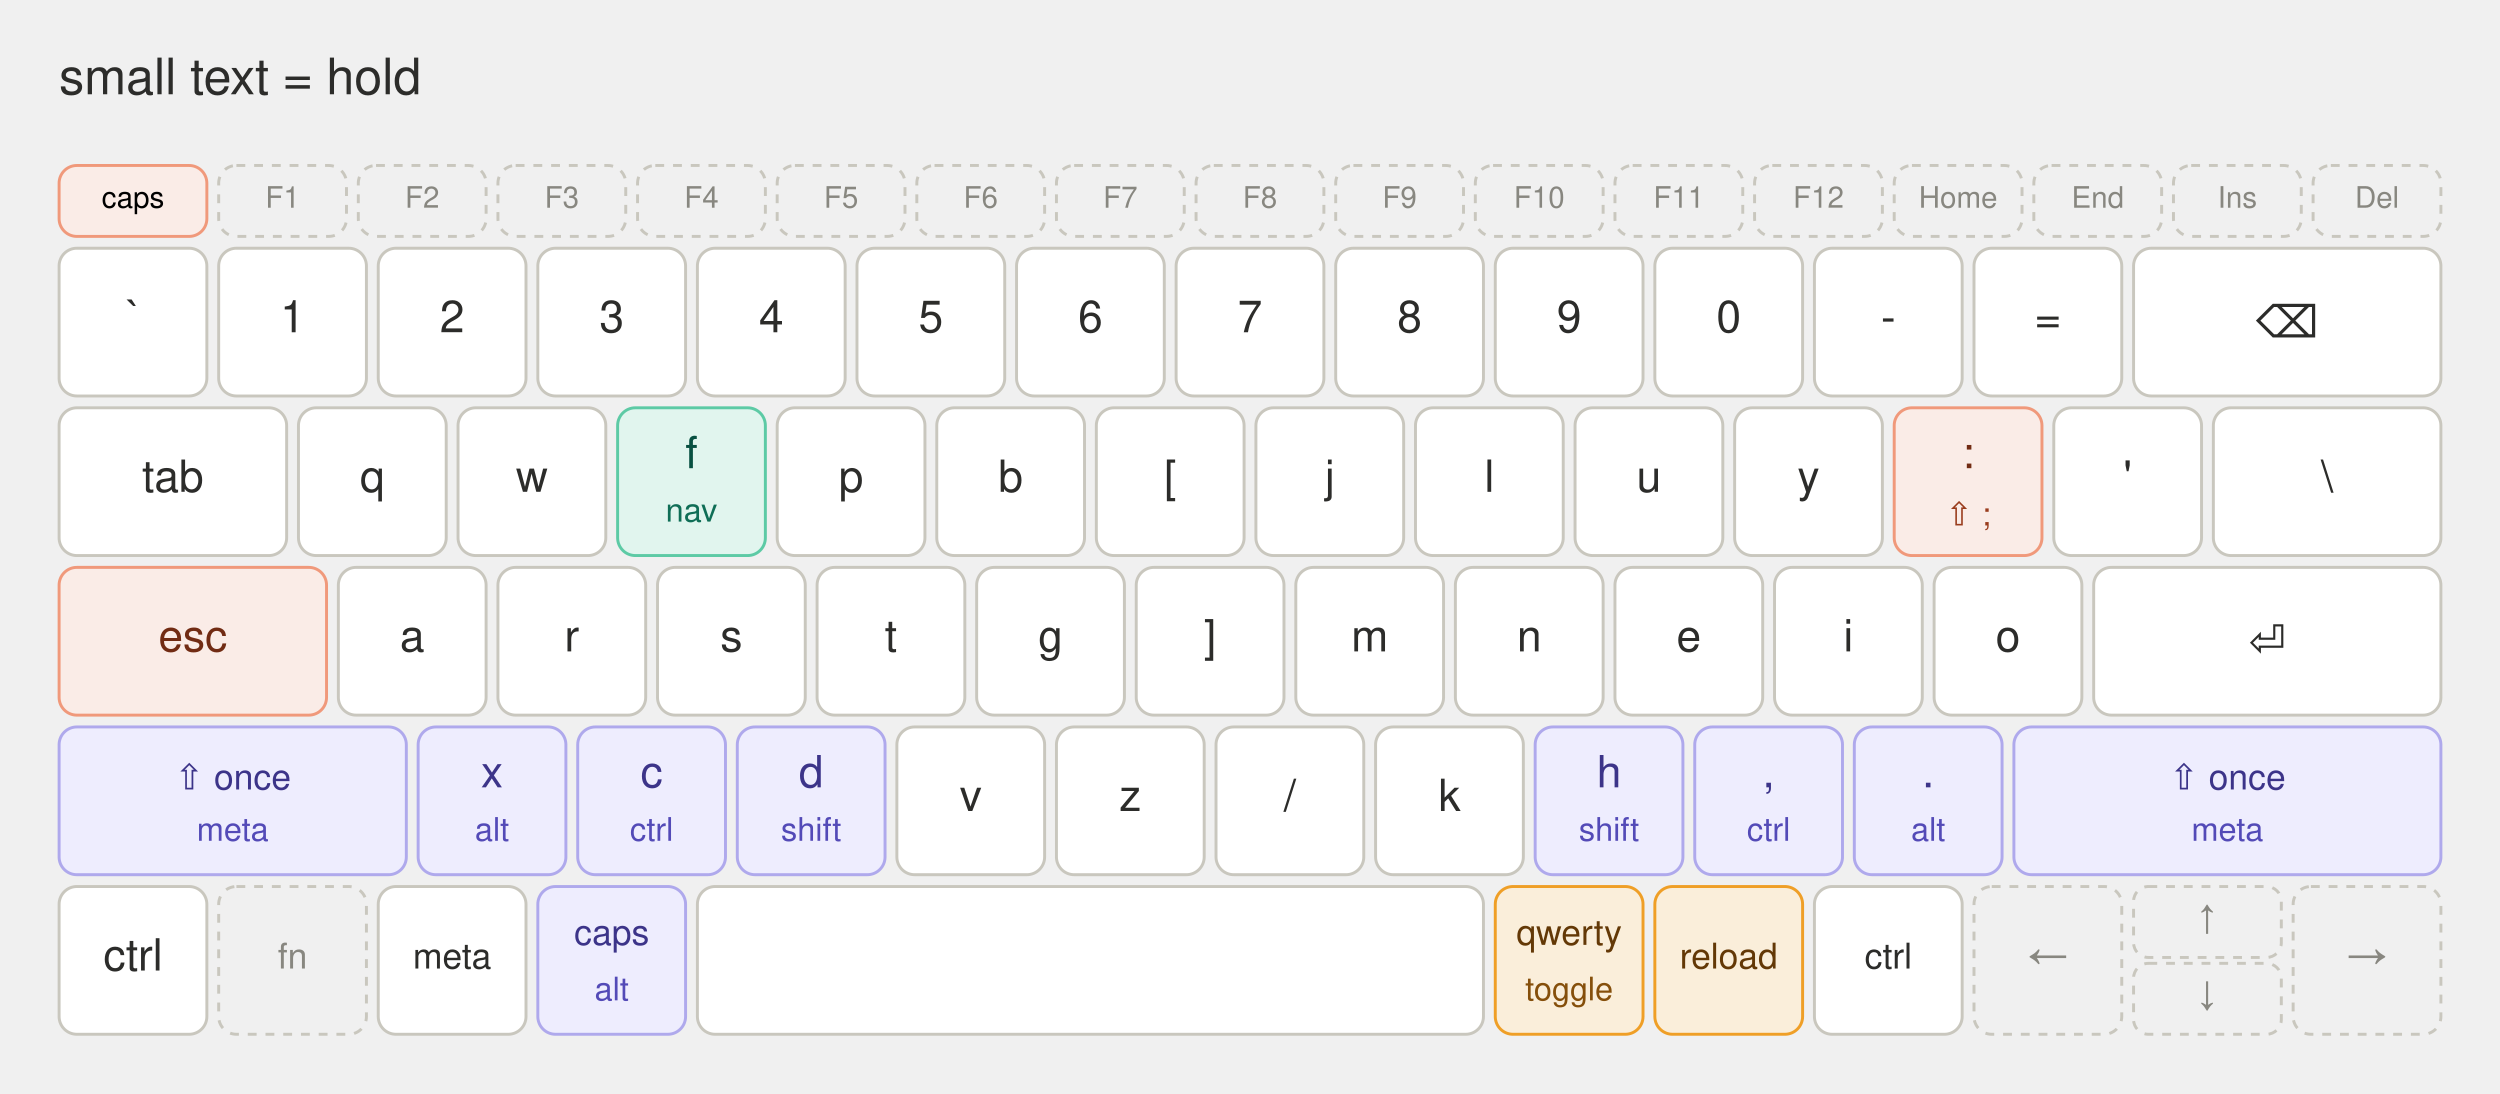
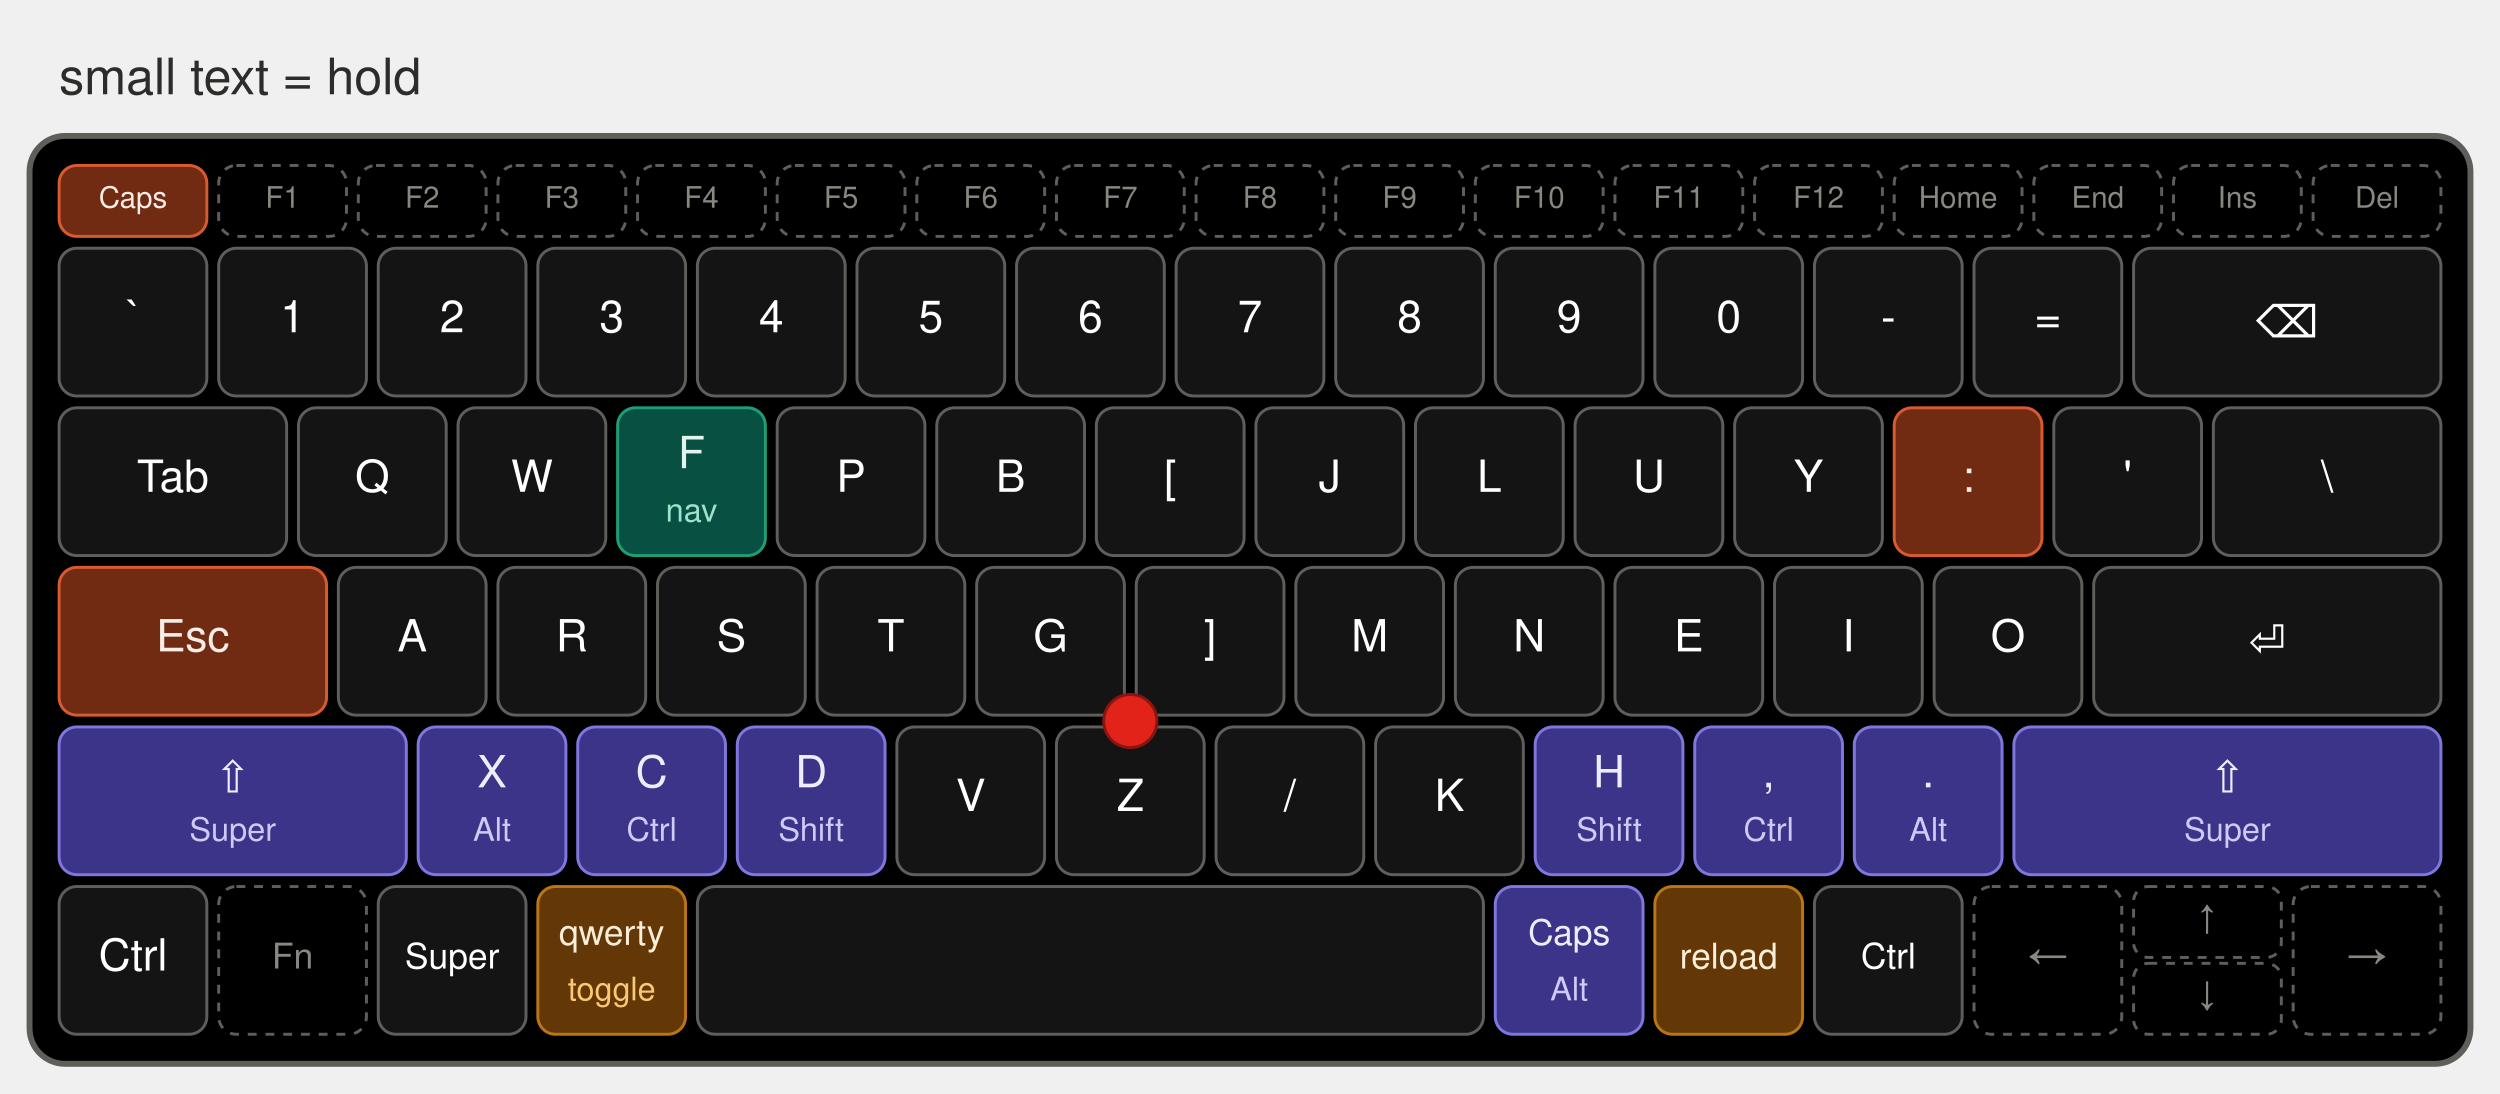
<svg xmlns="http://www.w3.org/2000/svg" width="846" height="370" viewBox="0 0 846 370">
  <style>text{font-family:-apple-system,"Segoe UI",Helvetica,Arial,"DejaVu Sans",sans-serif;text-anchor:middle;dominant-baseline:central}
+ .kb{fill:#000000;stroke:#5F5E5A;stroke-width:2}.tp{fill:#E2231A;stroke:#8A1410;stroke-width:1}
.ti{font-size:17px;font-weight:500;text-anchor:start;fill:#2C2C2A}.su{font-size:13px;text-anchor:start;fill:#5F5E5A}
rect{stroke-width:1}.t{font-size:15px}.tl{font-size:12px}.s{font-size:11px}.ft{font-size:10px}
- .n rect{fill:#FFFFFF;stroke:#C9C7BE}.n .t,.n .tl{fill:#2C2C2A}.n .s{fill:#5F5E5A}
- .blank rect{fill:#F6F5F1;stroke:#E2E0D8}
- .dim rect,.ud rect{fill:none;stroke:#C9C7BE;stroke-dasharray:3 3}.dim text,.ud text{fill:#888780}
- .mod rect{fill:#EEEDFE;stroke:#AFA9EC}.mod .t,.mod .tl{fill:#3C3489}.mod .s{fill:#534AB7}
- .nav rect{fill:#E1F5EE;stroke:#5DCAA5}.nav .t,.nav .tl{fill:#085041}.nav .s{fill:#0F6E56}
- .ch rect{fill:#FAECE7;stroke:#F0997B}.ch .t,.ch .tl{fill:#712B13}.ch .s{fill:#993C1D}
- .sw rect{fill:#FAEEDA;stroke:#EF9F27}.sw .t,.sw .tl{fill:#633806}.sw .s{fill:#854F0B}
- .held rect{fill:#1D9E75;stroke:#1D9E75}.held text{fill:#FFFFFF}
- @media (prefers-color-scheme:dark){.ti{fill:#E8E6DE}.su{fill:#B4B2A9}
- .n rect{fill:#2C2C2A;stroke:#5F5E5A}.n .t,.n .tl{fill:#F1EFE8}.n .s{fill:#B4B2A9}
- .blank rect{fill:#232321;stroke:#3A3A37}.dim rect,.ud rect{stroke:#5F5E5A}.dim text,.ud text{fill:#888780}
- .mod rect{fill:#3C3489;stroke:#7F77DD}.mod .t,.mod .tl{fill:#EEEDFE}.mod .s{fill:#CECBF6}
- .nav rect{fill:#085041;stroke:#1D9E75}.nav .t,.nav .tl{fill:#E1F5EE}.nav .s{fill:#9FE1CB}
- .ch rect{fill:#712B13;stroke:#D85A30}.ch .t,.ch .tl{fill:#FAECE7}.ch .s{fill:#F5C4B3}
- .sw rect{fill:#633806;stroke:#BA7517}.sw .t,.sw .tl{fill:#FAEEDA}.sw .s{fill:#FAC775}
- .held rect{fill:#5DCAA5;stroke:#5DCAA5}.held text{fill:#04342C}}</style>
+ .n rect{fill:#141414;stroke:#5F5E5A}.n .t,.n .tl,.n .ft{fill:#FFFFFF}.n .s{fill:#B4B2A9}
+ .blank rect{fill:#0A0A0A;stroke:#2C2C2A}
+ .dim rect,.ud rect{fill:none;stroke:#5F5E5A;stroke-dasharray:3 3}.dim text,.ud text{fill:#888780}
+ .mod rect{fill:#3C3489;stroke:#7F77DD}.mod .t,.mod .tl,.mod .ft{fill:#EEEDFE}.mod .s{fill:#CECBF6}
+ .nav rect{fill:#085041;stroke:#1D9E75}.nav .t,.nav .tl,.nav .ft{fill:#E1F5EE}.nav .s{fill:#9FE1CB}
+ .ch rect{fill:#712B13;stroke:#D85A30}.ch .t,.ch .tl,.ch .ft{fill:#FAECE7}.ch .s{fill:#F5C4B3}
+ .sw rect{fill:#633806;stroke:#BA7517}.sw .t,.sw .tl,.sw .ft{fill:#FAEEDA}.sw .s{fill:#FAC775}
+ .held rect{fill:#5DCAA5;stroke:#5DCAA5}.held text{fill:#04342C}
+ @media (prefers-color-scheme:dark){.ti{fill:#E8E6DE}.su{fill:#B4B2A9}}</style>
+   <rect class="kb" x="10" y="46" width="826" height="314" rx="12" />
  <text class="ti" x="20" y="28">small text = hold</text>
  <g class="ch">
    <rect x="20" y="56" width="50" height="24" rx="6" />
-     <text class="ft" x="45.0" y="68.0">caps</text>
+     <text class="ft" x="45.0" y="68.0">Caps</text>
  </g>
  <g class="dim">
    <rect x="74" y="56" width="43.25" height="24" rx="6" />
    <text class="ft" x="95.625" y="68.0">F1</text>
  </g>
  <g class="dim">
    <rect x="121.25" y="56" width="43.25" height="24" rx="6" />
    <text class="ft" x="142.875" y="68.0">F2</text>
  </g>
  <g class="dim">
    <rect x="168.5" y="56" width="43.25" height="24" rx="6" />
    <text class="ft" x="190.125" y="68.0">F3</text>
  </g>
  <g class="dim">
    <rect x="215.75" y="56" width="43.25" height="24" rx="6" />
    <text class="ft" x="237.375" y="68.0">F4</text>
  </g>
  <g class="dim">
    <rect x="263.0" y="56" width="43.25" height="24" rx="6" />
    <text class="ft" x="284.625" y="68.0">F5</text>
  </g>
  <g class="dim">
    <rect x="310.25" y="56" width="43.25" height="24" rx="6" />
    <text class="ft" x="331.875" y="68.0">F6</text>
  </g>
  <g class="dim">
    <rect x="357.5" y="56" width="43.25" height="24" rx="6" />
    <text class="ft" x="379.125" y="68.0">F7</text>
  </g>
  <g class="dim">
    <rect x="404.75" y="56" width="43.25" height="24" rx="6" />
    <text class="ft" x="426.375" y="68.0">F8</text>
  </g>
  <g class="dim">
    <rect x="452.0" y="56" width="43.25" height="24" rx="6" />
    <text class="ft" x="473.625" y="68.0">F9</text>
  </g>
  <g class="dim">
    <rect x="499.25" y="56" width="43.25" height="24" rx="6" />
    <text class="ft" x="520.875" y="68.0">F10</text>
  </g>
  <g class="dim">
    <rect x="546.5" y="56" width="43.25" height="24" rx="6" />
    <text class="ft" x="568.125" y="68.0">F11</text>
  </g>
  <g class="dim">
    <rect x="593.75" y="56" width="43.25" height="24" rx="6" />
    <text class="ft" x="615.375" y="68.0">F12</text>
  </g>
  <g class="dim">
    <rect x="641.0" y="56" width="43.25" height="24" rx="6" />
    <text class="ft" x="662.625" y="68.0">Home</text>
  </g>
  <g class="dim">
    <rect x="688.25" y="56" width="43.25" height="24" rx="6" />
    <text class="ft" x="709.875" y="68.0">End</text>
  </g>
  <g class="dim">
    <rect x="735.5" y="56" width="43.25" height="24" rx="6" />
    <text class="ft" x="757.125" y="68.0">Ins</text>
  </g>
  <g class="dim">
    <rect x="782.75" y="56" width="43.25" height="24" rx="6" />
    <text class="ft" x="804.375" y="68.0">Del</text>
  </g>
  <g class="n">
    <rect x="20" y="84" width="50" height="50" rx="6" />
    <text class="t" x="45.0" y="109.0">`</text>
  </g>
  <g class="n">
    <rect x="74" y="84" width="50" height="50" rx="6" />
    <text class="t" x="99.0" y="109.0">1</text>
  </g>
  <g class="n">
    <rect x="128" y="84" width="50" height="50" rx="6" />
    <text class="t" x="153.0" y="109.0">2</text>
  </g>
  <g class="n">
    <rect x="182" y="84" width="50" height="50" rx="6" />
    <text class="t" x="207.0" y="109.0">3</text>
  </g>
  <g class="n">
    <rect x="236" y="84" width="50" height="50" rx="6" />
    <text class="t" x="261.0" y="109.0">4</text>
  </g>
  <g class="n">
    <rect x="290" y="84" width="50" height="50" rx="6" />
    <text class="t" x="315.0" y="109.0">5</text>
  </g>
  <g class="n">
    <rect x="344" y="84" width="50" height="50" rx="6" />
    <text class="t" x="369.0" y="109.0">6</text>
  </g>
  <g class="n">
    <rect x="398" y="84" width="50" height="50" rx="6" />
    <text class="t" x="423.0" y="109.0">7</text>
  </g>
  <g class="n">
    <rect x="452" y="84" width="50" height="50" rx="6" />
    <text class="t" x="477.0" y="109.0">8</text>
  </g>
  <g class="n">
    <rect x="506" y="84" width="50" height="50" rx="6" />
    <text class="t" x="531.0" y="109.0">9</text>
  </g>
  <g class="n">
    <rect x="560" y="84" width="50" height="50" rx="6" />
    <text class="t" x="585.0" y="109.0">0</text>
  </g>
  <g class="n">
    <rect x="614" y="84" width="50" height="50" rx="6" />
    <text class="t" x="639.0" y="109.0">-</text>
  </g>
  <g class="n">
    <rect x="668" y="84" width="50" height="50" rx="6" />
    <text class="t" x="693.0" y="109.0">=</text>
  </g>
  <g class="n">
    <rect x="722" y="84" width="104" height="50" rx="6" />
    <text class="t" x="774.0" y="109.0">⌫</text>
  </g>
  <g class="n">
    <rect x="20" y="138" width="77.0" height="50" rx="6" />
-     <text class="t" x="58.5" y="163.0">tab</text>
+     <text class="t" x="58.5" y="163.0">Tab</text>
  </g>
  <g class="n">
    <rect x="101.0" y="138" width="50" height="50" rx="6" />
-     <text class="t" x="126.0" y="163.0">q</text>
+     <text class="t" x="126.0" y="163.0">Q</text>
  </g>
  <g class="n">
    <rect x="155.0" y="138" width="50" height="50" rx="6" />
-     <text class="t" x="180.0" y="163.0">w</text>
+     <text class="t" x="180.0" y="163.0">W</text>
  </g>
  <g class="nav">
    <rect x="209.0" y="138" width="50" height="50" rx="6" />
-     <text class="t" x="234.0" y="155.0">f</text>
+     <text class="t" x="234.0" y="155.0">F</text>
    <text class="s" x="234.0" y="174.0">nav</text>
  </g>
  <g class="n">
    <rect x="263.0" y="138" width="50" height="50" rx="6" />
-     <text class="t" x="288.0" y="163.0">p</text>
+     <text class="t" x="288.0" y="163.0">P</text>
  </g>
  <g class="n">
    <rect x="317.0" y="138" width="50" height="50" rx="6" />
-     <text class="t" x="342.0" y="163.0">b</text>
+     <text class="t" x="342.0" y="163.0">B</text>
  </g>
  <g class="n">
    <rect x="371.0" y="138" width="50" height="50" rx="6" />
    <text class="t" x="396.0" y="163.0">[</text>
  </g>
  <g class="n">
    <rect x="425.0" y="138" width="50" height="50" rx="6" />
-     <text class="t" x="450.0" y="163.0">j</text>
+     <text class="t" x="450.0" y="163.0">J</text>
  </g>
  <g class="n">
    <rect x="479.0" y="138" width="50" height="50" rx="6" />
-     <text class="t" x="504.0" y="163.0">l</text>
+     <text class="t" x="504.0" y="163.0">L</text>
  </g>
  <g class="n">
    <rect x="533.0" y="138" width="50" height="50" rx="6" />
-     <text class="t" x="558.0" y="163.0">u</text>
+     <text class="t" x="558.0" y="163.0">U</text>
  </g>
  <g class="n">
    <rect x="587.0" y="138" width="50" height="50" rx="6" />
-     <text class="t" x="612.0" y="163.0">y</text>
+     <text class="t" x="612.0" y="163.0">Y</text>
  </g>
  <g class="ch">
    <rect x="641.0" y="138" width="50" height="50" rx="6" />
-     <text class="t" x="666.0" y="155.0">:</text>
-     <text class="s" x="666.0" y="174.0">⇧ ;</text>
+     <text class="t" x="666.0" y="163.0">:</text>
  </g>
  <g class="n">
    <rect x="695.0" y="138" width="50" height="50" rx="6" />
    <text class="t" x="720.0" y="163.0">'</text>
  </g>
  <g class="n">
    <rect x="749.0" y="138" width="77.0" height="50" rx="6" />
    <text class="t" x="787.5" y="163.0">\</text>
  </g>
  <g class="ch">
    <rect x="20" y="192" width="90.5" height="50" rx="6" />
-     <text class="t" x="65.25" y="217.0">esc</text>
+     <text class="t" x="65.25" y="217.0">Esc</text>
  </g>
  <g class="n">
    <rect x="114.5" y="192" width="50" height="50" rx="6" />
-     <text class="t" x="139.5" y="217.0">a</text>
+     <text class="t" x="139.5" y="217.0">A</text>
  </g>
  <g class="n">
    <rect x="168.5" y="192" width="50" height="50" rx="6" />
-     <text class="t" x="193.5" y="217.0">r</text>
+     <text class="t" x="193.5" y="217.0">R</text>
  </g>
  <g class="n">
    <rect x="222.5" y="192" width="50" height="50" rx="6" />
-     <text class="t" x="247.5" y="217.0">s</text>
+     <text class="t" x="247.5" y="217.0">S</text>
  </g>
  <g class="n">
    <rect x="276.5" y="192" width="50" height="50" rx="6" />
-     <text class="t" x="301.5" y="217.0">t</text>
+     <text class="t" x="301.5" y="217.0">T</text>
  </g>
  <g class="n">
    <rect x="330.5" y="192" width="50" height="50" rx="6" />
-     <text class="t" x="355.5" y="217.0">g</text>
+     <text class="t" x="355.5" y="217.0">G</text>
  </g>
  <g class="n">
    <rect x="384.5" y="192" width="50" height="50" rx="6" />
    <text class="t" x="409.5" y="217.0">]</text>
  </g>
  <g class="n">
    <rect x="438.5" y="192" width="50" height="50" rx="6" />
-     <text class="t" x="463.5" y="217.0">m</text>
+     <text class="t" x="463.5" y="217.0">M</text>
  </g>
  <g class="n">
    <rect x="492.5" y="192" width="50" height="50" rx="6" />
-     <text class="t" x="517.5" y="217.0">n</text>
+     <text class="t" x="517.5" y="217.0">N</text>
  </g>
  <g class="n">
    <rect x="546.5" y="192" width="50" height="50" rx="6" />
-     <text class="t" x="571.5" y="217.0">e</text>
+     <text class="t" x="571.5" y="217.0">E</text>
  </g>
  <g class="n">
    <rect x="600.5" y="192" width="50" height="50" rx="6" />
-     <text class="t" x="625.5" y="217.0">i</text>
+     <text class="t" x="625.5" y="217.0">I</text>
  </g>
  <g class="n">
    <rect x="654.5" y="192" width="50" height="50" rx="6" />
-     <text class="t" x="679.5" y="217.0">o</text>
+     <text class="t" x="679.5" y="217.0">O</text>
  </g>
  <g class="n">
    <rect x="708.5" y="192" width="117.5" height="50" rx="6" />
    <text class="t" x="767.25" y="217.0">⏎</text>
  </g>
  <g class="mod">
    <rect x="20" y="246" width="117.5" height="50" rx="6" />
-     <text class="tl" x="78.75" y="263.0">⇧ once</text>
-     <text class="s" x="78.75" y="282.0">meta</text>
+     <text class="t" x="78.75" y="263.0">⇧</text>
+     <text class="s" x="78.75" y="282.0">Super</text>
  </g>
  <g class="mod">
    <rect x="141.5" y="246" width="50" height="50" rx="6" />
-     <text class="t" x="166.5" y="263.0">x</text>
-     <text class="s" x="166.5" y="282.0">alt</text>
+     <text class="t" x="166.5" y="263.0">X</text>
+     <text class="s" x="166.5" y="282.0">Alt</text>
  </g>
  <g class="mod">
    <rect x="195.5" y="246" width="50" height="50" rx="6" />
-     <text class="t" x="220.5" y="263.0">c</text>
-     <text class="s" x="220.5" y="282.0">ctrl</text>
+     <text class="t" x="220.5" y="263.0">C</text>
+     <text class="s" x="220.5" y="282.0">Ctrl</text>
  </g>
  <g class="mod">
    <rect x="249.5" y="246" width="50" height="50" rx="6" />
-     <text class="t" x="274.5" y="263.0">d</text>
-     <text class="s" x="274.5" y="282.0">shift</text>
+     <text class="t" x="274.5" y="263.0">D</text>
+     <text class="s" x="274.5" y="282.0">Shift</text>
  </g>
  <g class="n">
    <rect x="303.5" y="246" width="50" height="50" rx="6" />
-     <text class="t" x="328.5" y="271.0">v</text>
+     <text class="t" x="328.5" y="271.0">V</text>
  </g>
  <g class="n">
    <rect x="357.5" y="246" width="50" height="50" rx="6" />
-     <text class="t" x="382.5" y="271.0">z</text>
+     <text class="t" x="382.5" y="271.0">Z</text>
  </g>
  <g class="n">
    <rect x="411.5" y="246" width="50" height="50" rx="6" />
    <text class="t" x="436.5" y="271.0">/</text>
  </g>
  <g class="n">
    <rect x="465.5" y="246" width="50" height="50" rx="6" />
-     <text class="t" x="490.5" y="271.0">k</text>
+     <text class="t" x="490.5" y="271.0">K</text>
  </g>
  <g class="mod">
    <rect x="519.5" y="246" width="50" height="50" rx="6" />
-     <text class="t" x="544.5" y="263.0">h</text>
-     <text class="s" x="544.5" y="282.0">shift</text>
+     <text class="t" x="544.5" y="263.0">H</text>
+     <text class="s" x="544.5" y="282.0">Shift</text>
  </g>
  <g class="mod">
    <rect x="573.5" y="246" width="50" height="50" rx="6" />
    <text class="t" x="598.5" y="263.0">,</text>
-     <text class="s" x="598.5" y="282.0">ctrl</text>
+     <text class="s" x="598.5" y="282.0">Ctrl</text>
  </g>
  <g class="mod">
    <rect x="627.5" y="246" width="50" height="50" rx="6" />
    <text class="t" x="652.5" y="263.0">.</text>
-     <text class="s" x="652.5" y="282.0">alt</text>
+     <text class="s" x="652.5" y="282.0">Alt</text>
  </g>
  <g class="mod">
    <rect x="681.5" y="246" width="144.5" height="50" rx="6" />
-     <text class="tl" x="753.75" y="263.0">⇧ once</text>
-     <text class="s" x="753.75" y="282.0">meta</text>
+     <text class="t" x="753.75" y="263.0">⇧</text>
+     <text class="s" x="753.75" y="282.0">Super</text>
  </g>
  <g class="n">
    <rect x="20" y="300" width="50" height="50" rx="6" />
-     <text class="t" x="45.0" y="325.0">ctrl</text>
+     <text class="t" x="45.0" y="325.0">Ctrl</text>
  </g>
  <g class="dim">
    <rect x="74" y="300" width="50" height="50" rx="6" />
-     <text class="tl" x="99.0" y="325.0">fn</text>
+     <text class="tl" x="99.0" y="325.0">Fn</text>
  </g>
  <g class="n">
    <rect x="128" y="300" width="50" height="50" rx="6" />
-     <text class="tl" x="153.0" y="325.0">meta</text>
-   </g>
-   <g class="mod">
+     <text class="tl" x="153.0" y="325.0">Super</text>
+   </g>
+   <g class="sw">
    <rect x="182" y="300" width="50" height="50" rx="6" />
-     <text class="tl" x="207.0" y="317.0">caps</text>
-     <text class="s" x="207.0" y="336.0">alt</text>
+     <text class="tl" x="207.0" y="317.0">qwerty</text>
+     <text class="s" x="207.0" y="336.0">toggle</text>
  </g>
  <g class="n">
    <rect x="236" y="300" width="266" height="50" rx="6" />
  </g>
-   <g class="sw">
+   <g class="mod">
    <rect x="506" y="300" width="50" height="50" rx="6" />
-     <text class="tl" x="531.0" y="317.0">qwerty</text>
-     <text class="s" x="531.0" y="336.0">toggle</text>
+     <text class="tl" x="531.0" y="317.0">Caps</text>
+     <text class="s" x="531.0" y="336.0">Alt</text>
  </g>
  <g class="sw">
    <rect x="560" y="300" width="50" height="50" rx="6" />
    <text class="tl" x="585.0" y="325.0">reload</text>
  </g>
  <g class="n">
    <rect x="614" y="300" width="50" height="50" rx="6" />
-     <text class="tl" x="639.0" y="325.0">ctrl</text>
+     <text class="tl" x="639.0" y="325.0">Ctrl</text>
  </g>
  <g class="dim">
    <rect x="668" y="300" width="50" height="50" rx="6" />
    <text class="t" x="693.0" y="325.0">←</text>
  </g>
  <g class="ud">
    <rect x="722" y="300" width="50" height="24.0" rx="5" />
    <rect x="722" y="326.0" width="50" height="24.0" rx="5" />
    <text class="tl" x="747.0" y="312.0">↑</text>
    <text class="tl" x="747.0" y="338.0">↓</text>
  </g>
  <g class="dim">
    <rect x="776" y="300" width="50" height="50" rx="6" />
    <text class="t" x="801.0" y="325.0">→</text>
  </g>
+   <circle class="tp" cx="382.5" cy="244" r="9" />
</svg>
